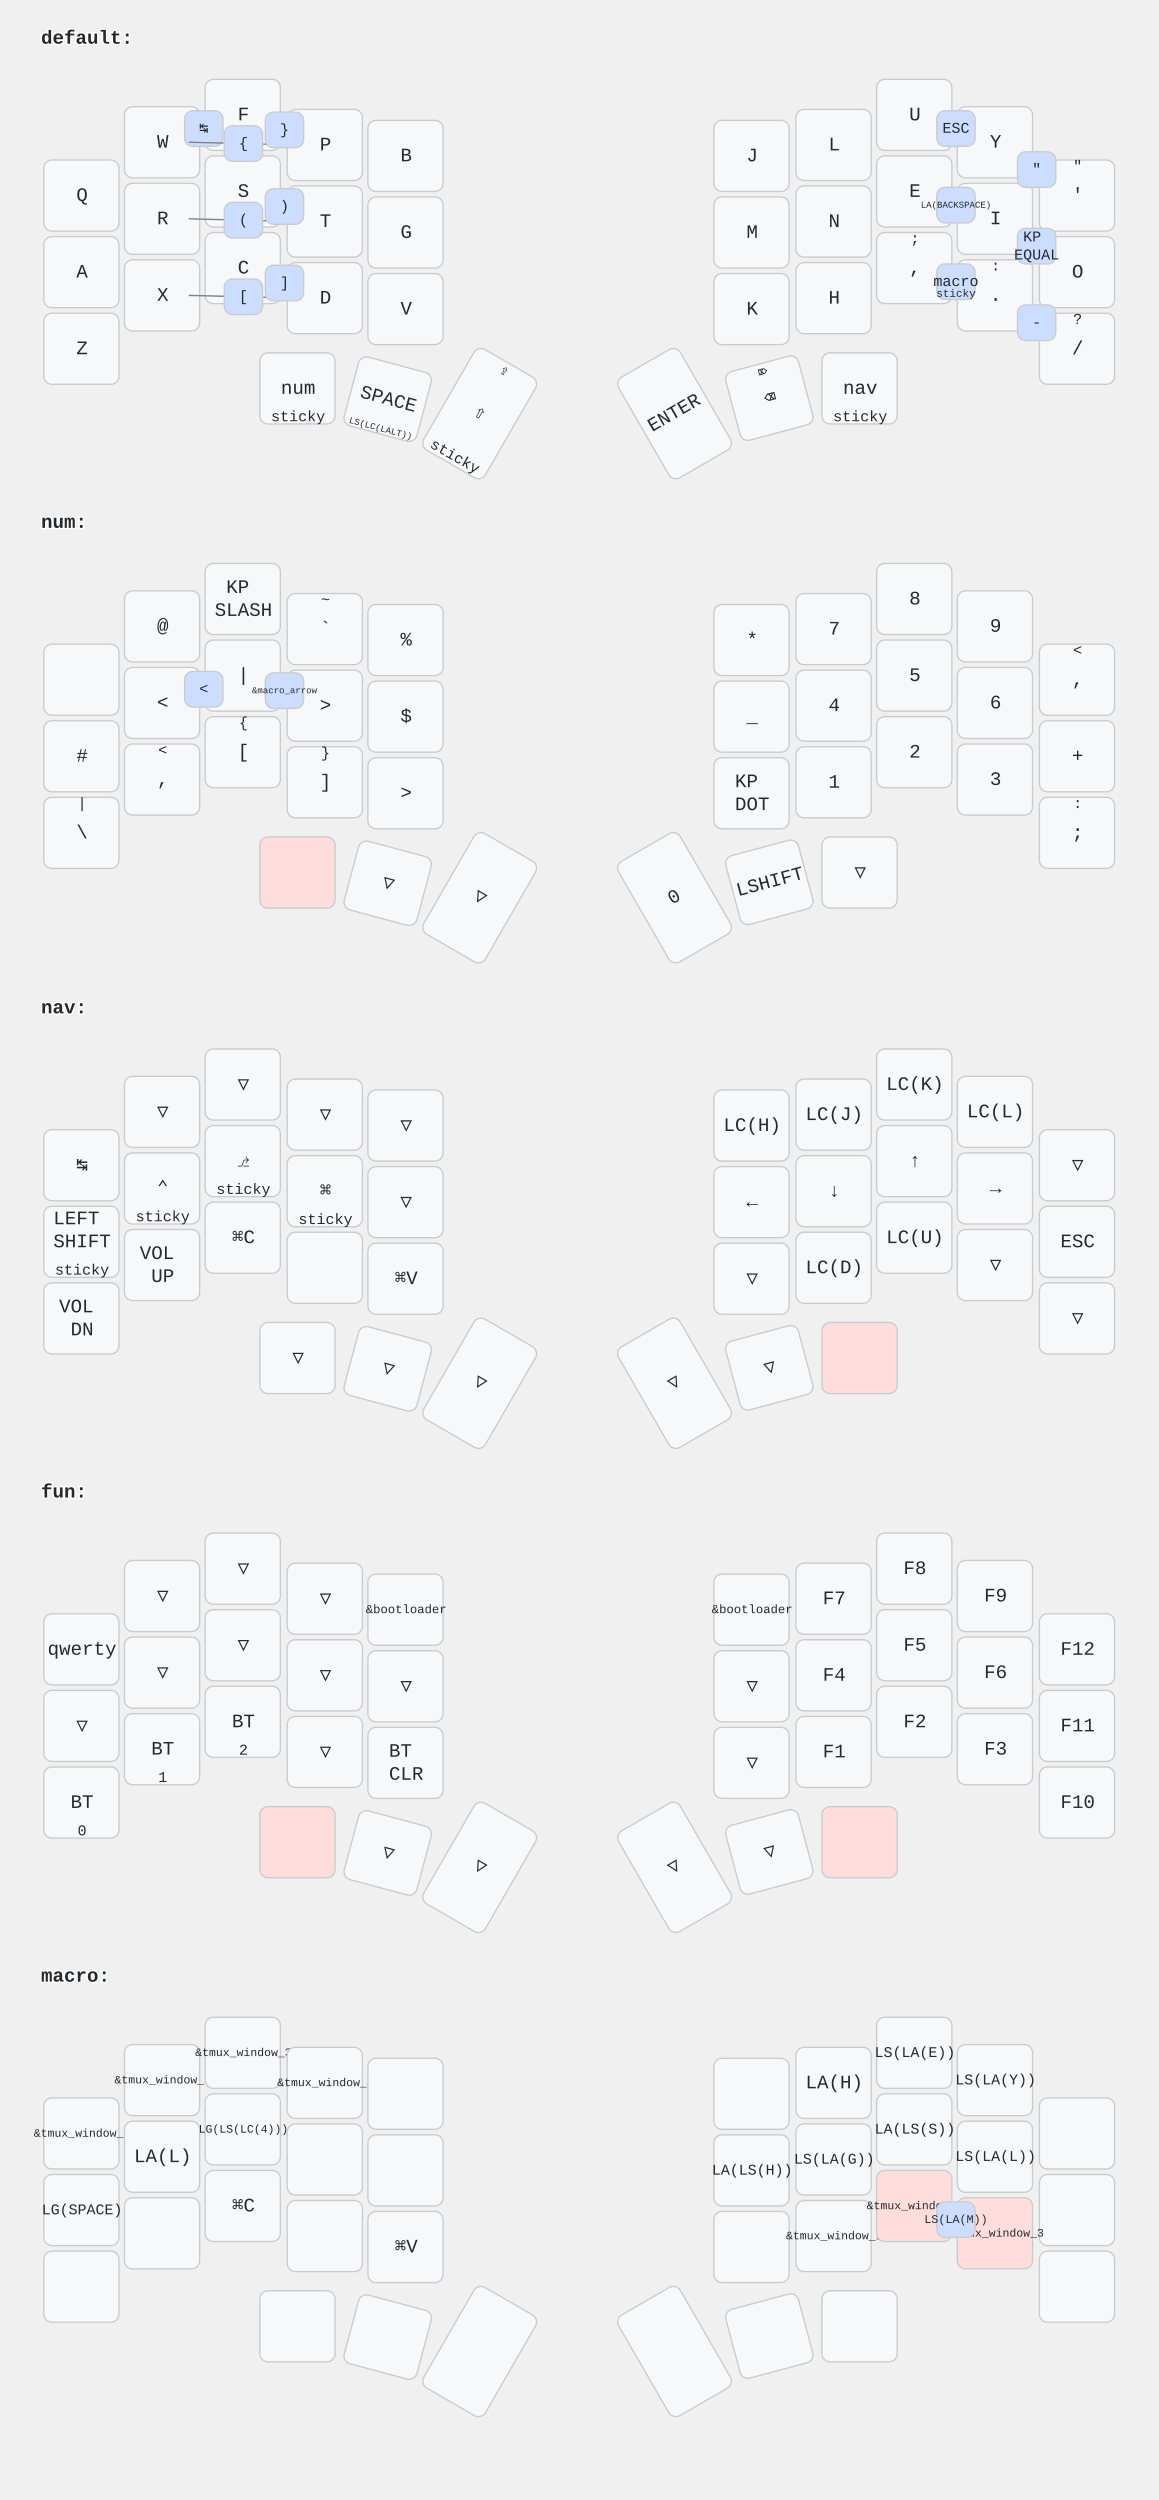
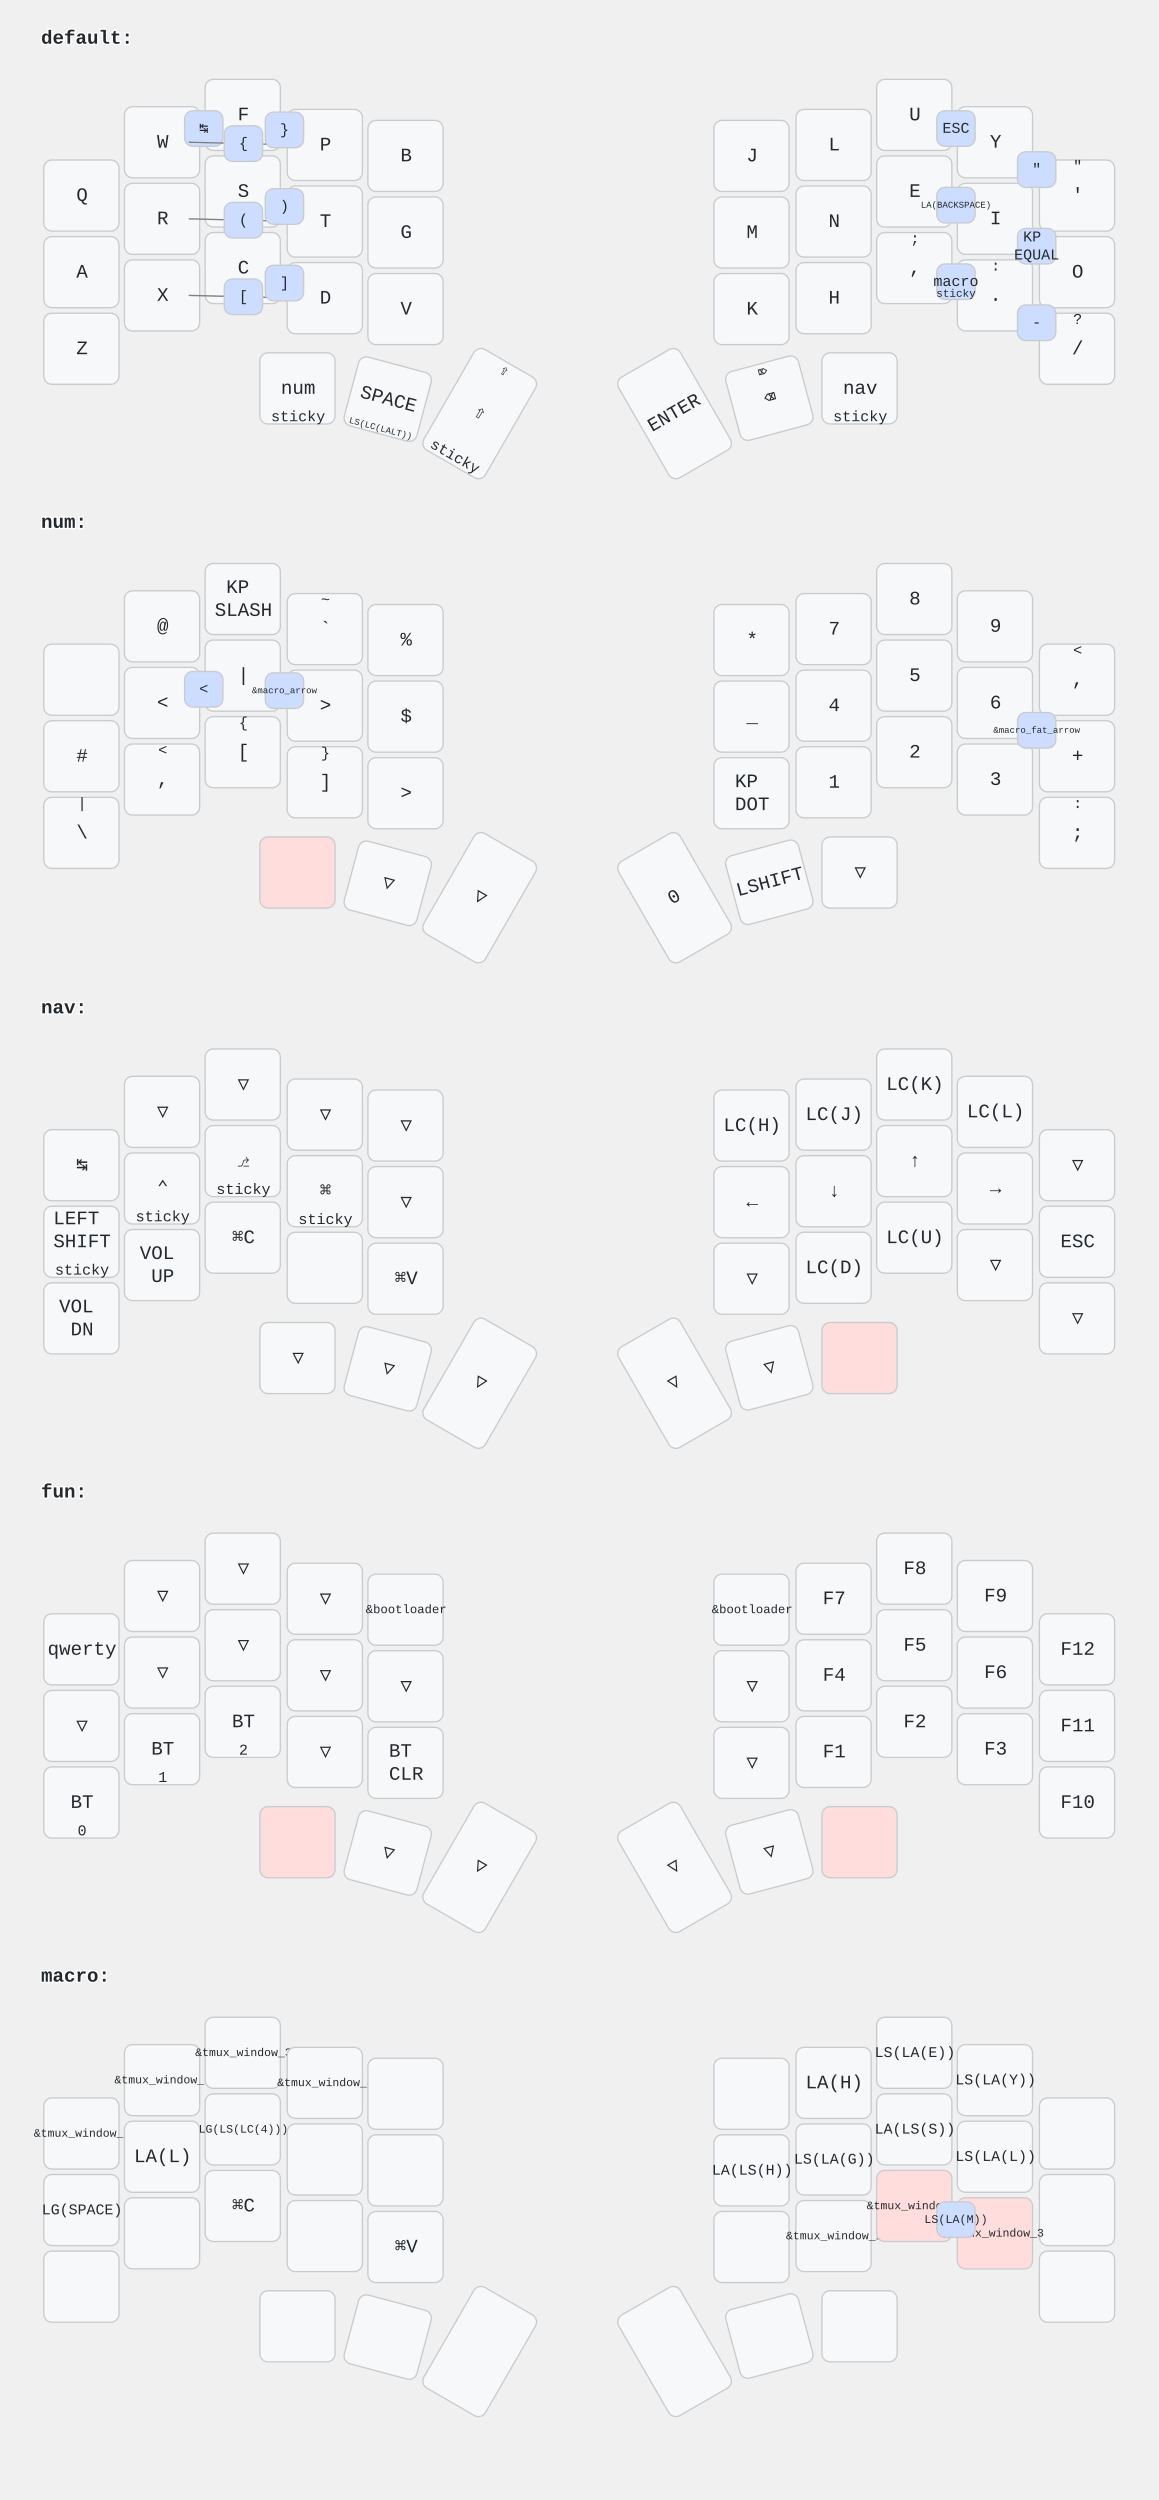
<svg xmlns="http://www.w3.org/2000/svg" width="847" height="1828" viewBox="0 0 847 1828" class="keymap">
  <style>/* font and background color specifications */
svg {
    font-family: SFMono-Regular,Consolas,Liberation Mono,Menlo,monospace;
    font-size: 14px;
    font-kerning: normal;
    text-rendering: optimizeLegibility;
    fill: #24292e;
}

/* default key styling */
rect {
    fill: #f6f8fa;
    stroke: #c9cccf;
    stroke-width: 1;
}

/* color accent for combo boxes */
rect.combo {
    fill: #cdf;
}

/* color accent for held keys */
rect.held, rect.combo.held {
    fill: #fdd;
}

/* color accent for ghost (optional) keys */
rect.ghost, rect.combo.ghost {
    fill: #ddd;
}

text {
    text-anchor: middle;
    dominant-baseline: middle;
}

/* styling for layer labels */
text.label {
    font-weight: bold;
    text-anchor: start;
    stroke: white;
    stroke-width: 2;
    paint-order: stroke;
}

/* styling for combo tap, and key hold/shifted label text */
text.combo, text.hold, text.shifted {
    font-size: 11px;
}

text.hold {
    text-anchor: middle;
    dominant-baseline: auto;
}

text.shifted {
    text-anchor: middle;
    dominant-baseline: hanging;
}

/* styling for hold/shifted label text in combo box */
text.combo.hold, text.combo.shifted {
    font-size: 8px;
}

/* styling for combo dendrons */
path {
    stroke-width: 1;
    stroke: gray;
    fill: none;
}
</style>
  <g transform="translate(30, 0)" class="layer-default">
    <text x="0" y="28" class="label">default:</text>
    <g transform="translate(0, 56)">
      <g transform="translate(30, 87)" class="key keypos-0">
        <rect rx="6" ry="6" x="-28" y="-26" width="55" height="52" class="key" />
        <text x="0" y="0" class="key tap">Q</text>
      </g>
      <g transform="translate(89, 48)" class="key keypos-1">
        <rect rx="6" ry="6" x="-28" y="-26" width="55" height="52" class="key" />
        <text x="0" y="0" class="key tap">W</text>
      </g>
      <g transform="translate(148, 28)" class="key keypos-2">
        <rect rx="6" ry="6" x="-28" y="-26" width="55" height="52" class="key" />
        <text x="0" y="0" class="key tap">F</text>
      </g>
      <g transform="translate(208, 50)" class="key keypos-3">
        <rect rx="6" ry="6" x="-28" y="-26" width="55" height="52" class="key" />
        <text x="0" y="0" class="key tap">P</text>
      </g>
      <g transform="translate(267, 58)" class="key keypos-4">
        <rect rx="6" ry="6" x="-28" y="-26" width="55" height="52" class="key" />
        <text x="0" y="0" class="key tap">B</text>
      </g>
      <g transform="translate(520, 58)" class="key keypos-5">
        <rect rx="6" ry="6" x="-28" y="-26" width="55" height="52" class="key" />
        <text x="0" y="0" class="key tap">J</text>
      </g>
      <g transform="translate(580, 50)" class="key keypos-6">
        <rect rx="6" ry="6" x="-28" y="-26" width="55" height="52" class="key" />
        <text x="0" y="0" class="key tap">L</text>
      </g>
      <g transform="translate(639, 28)" class="key keypos-7">
        <rect rx="6" ry="6" x="-28" y="-26" width="55" height="52" class="key" />
        <text x="0" y="0" class="key tap">U</text>
      </g>
      <g transform="translate(698, 48)" class="key keypos-8">
        <rect rx="6" ry="6" x="-28" y="-26" width="55" height="52" class="key" />
        <text x="0" y="0" class="key tap">Y</text>
      </g>
      <g transform="translate(758, 87)" class="key keypos-9">
        <rect rx="6" ry="6" x="-28" y="-26" width="55" height="52" class="key" />
        <text x="0" y="0" class="key tap">'</text>
        <text x="0" y="-24" class="key shifted">"</text>
      </g>
      <g transform="translate(30, 143)" class="key keypos-10">
        <rect rx="6" ry="6" x="-28" y="-26" width="55" height="52" class="key" />
        <text x="0" y="0" class="key tap">A</text>
      </g>
      <g transform="translate(89, 104)" class="key keypos-11">
        <rect rx="6" ry="6" x="-28" y="-26" width="55" height="52" class="key" />
        <text x="0" y="0" class="key tap">R</text>
      </g>
      <g transform="translate(148, 84)" class="key keypos-12">
        <rect rx="6" ry="6" x="-28" y="-26" width="55" height="52" class="key" />
        <text x="0" y="0" class="key tap">S</text>
      </g>
      <g transform="translate(208, 106)" class="key keypos-13">
        <rect rx="6" ry="6" x="-28" y="-26" width="55" height="52" class="key" />
        <text x="0" y="0" class="key tap">T</text>
      </g>
      <g transform="translate(267, 114)" class="key keypos-14">
        <rect rx="6" ry="6" x="-28" y="-26" width="55" height="52" class="key" />
        <text x="0" y="0" class="key tap">G</text>
      </g>
      <g transform="translate(520, 114)" class="key keypos-15">
        <rect rx="6" ry="6" x="-28" y="-26" width="55" height="52" class="key" />
        <text x="0" y="0" class="key tap">M</text>
      </g>
      <g transform="translate(580, 106)" class="key keypos-16">
        <rect rx="6" ry="6" x="-28" y="-26" width="55" height="52" class="key" />
        <text x="0" y="0" class="key tap">N</text>
      </g>
      <g transform="translate(639, 84)" class="key keypos-17">
        <rect rx="6" ry="6" x="-28" y="-26" width="55" height="52" class="key" />
        <text x="0" y="0" class="key tap">E</text>
      </g>
      <g transform="translate(698, 104)" class="key keypos-18">
        <rect rx="6" ry="6" x="-28" y="-26" width="55" height="52" class="key" />
        <text x="0" y="0" class="key tap">I</text>
      </g>
      <g transform="translate(758, 143)" class="key keypos-19">
        <rect rx="6" ry="6" x="-28" y="-26" width="55" height="52" class="key" />
        <text x="0" y="0" class="key tap">O</text>
      </g>
      <g transform="translate(30, 199)" class="key keypos-20">
        <rect rx="6" ry="6" x="-28" y="-26" width="55" height="52" class="key" />
        <text x="0" y="0" class="key tap">Z</text>
      </g>
      <g transform="translate(89, 160)" class="key keypos-21">
        <rect rx="6" ry="6" x="-28" y="-26" width="55" height="52" class="key" />
        <text x="0" y="0" class="key tap">X</text>
      </g>
      <g transform="translate(148, 140)" class="key keypos-22">
        <rect rx="6" ry="6" x="-28" y="-26" width="55" height="52" class="key" />
        <text x="0" y="0" class="key tap">C</text>
      </g>
      <g transform="translate(208, 162)" class="key keypos-23">
        <rect rx="6" ry="6" x="-28" y="-26" width="55" height="52" class="key" />
        <text x="0" y="0" class="key tap">D</text>
      </g>
      <g transform="translate(267, 170)" class="key keypos-24">
        <rect rx="6" ry="6" x="-28" y="-26" width="55" height="52" class="key" />
        <text x="0" y="0" class="key tap">V</text>
      </g>
      <g transform="translate(520, 170)" class="key keypos-25">
        <rect rx="6" ry="6" x="-28" y="-26" width="55" height="52" class="key" />
        <text x="0" y="0" class="key tap">K</text>
      </g>
      <g transform="translate(580, 162)" class="key keypos-26">
        <rect rx="6" ry="6" x="-28" y="-26" width="55" height="52" class="key" />
        <text x="0" y="0" class="key tap">H</text>
      </g>
      <g transform="translate(639, 140)" class="key keypos-27">
        <rect rx="6" ry="6" x="-28" y="-26" width="55" height="52" class="key" />
        <text x="0" y="0" class="key tap">,</text>
        <text x="0" y="-24" class="key shifted">;</text>
      </g>
      <g transform="translate(698, 160)" class="key keypos-28">
        <rect rx="6" ry="6" x="-28" y="-26" width="55" height="52" class="key" />
        <text x="0" y="0" class="key tap">.</text>
        <text x="0" y="-24" class="key shifted">:</text>
      </g>
      <g transform="translate(758, 199)" class="key keypos-29">
        <rect rx="6" ry="6" x="-28" y="-26" width="55" height="52" class="key" />
        <text x="0" y="0" class="key tap">/</text>
        <text x="0" y="-24" class="key shifted">?</text>
      </g>
      <g transform="translate(188, 228)" class="key keypos-30">
        <rect rx="6" ry="6" x="-28" y="-26" width="55" height="52" class="key" />
        <text x="0" y="0" class="key tap">num</text>
        <text x="0" y="24" class="key hold">sticky</text>
      </g>
      <g transform="translate(254, 236) rotate(15.0)" class="key keypos-31">
        <rect rx="6" ry="6" x="-28" y="-26" width="55" height="52" class="key" />
        <text x="0" y="0" class="key tap">SPACE</text>
        <text x="0" y="24" class="key hold">
          <tspan style="font-size: 60%">LS(LC(LALT))</tspan>
        </text>
      </g>
      <g transform="translate(321, 246) rotate(30.0)" class="key keypos-32">
        <rect rx="6" ry="6" x="-26" y="-42" width="52" height="85" class="key" />
        <text x="0" y="0" class="key tap">⇧</text>
        <text x="0" y="40" class="key hold">sticky</text>
        <text x="0" y="-40" class="key shifted">⇪</text>
      </g>
      <g transform="translate(463, 246) rotate(-30.0)" class="key keypos-33">
        <rect rx="6" ry="6" x="-26" y="-42" width="52" height="85" class="key" />
        <text x="0" y="0" class="key tap">ENTER</text>
      </g>
      <g transform="translate(533, 235) rotate(-15.0)" class="key keypos-34">
        <rect rx="6" ry="6" x="-28" y="-26" width="55" height="52" class="key" />
        <text x="0" y="0" class="key tap">⌫</text>
        <text x="0" y="-24" class="key shifted">⌦</text>
      </g>
      <g transform="translate(599, 228)" class="key keypos-35">
        <rect rx="6" ry="6" x="-28" y="-26" width="55" height="52" class="key" />
        <text x="0" y="0" class="key tap">nav</text>
        <text x="0" y="24" class="key hold">sticky</text>
      </g>
      <g class="combo combopos-0">
        <rect rx="6" ry="6" x="105" y="25" width="28" height="26" class="combo" />
        <text x="119" y="38" class="combo tap">↹</text>
      </g>
      <g class="combo combopos-1">
        <rect rx="6" ry="6" x="655" y="25" width="28" height="26" class="combo" />
        <text x="669" y="38" class="combo tap">ESC</text>
      </g>
      <g class="combo combopos-2">
        <rect rx="6" ry="6" x="655" y="137" width="28" height="26" class="combo" />
        <text x="669" y="150" class="combo tap">macro</text>
        <text x="669" y="161" class="combo hold">sticky</text>
      </g>
      <g class="combo combopos-3">
        <path d="M148,105 l-40,-1" class="combo" />
        <path d="M148,105 l40,1" class="combo" />
        <rect rx="6" ry="6" x="134" y="92" width="28" height="26" class="combo" />
        <text x="148" y="105" class="combo tap">(</text>
      </g>
      <g class="combo combopos-4">
        <path d="M148,49 l-40,-1" class="combo" />
        <path d="M148,49 l40,1" class="combo" />
        <rect rx="6" ry="6" x="134" y="36" width="28" height="26" class="combo" />
        <text x="148" y="49" class="combo tap">{</text>
      </g>
      <g class="combo combopos-5">
        <path d="M148,161 l-40,-1" class="combo" />
        <path d="M148,161 l40,1" class="combo" />
        <rect rx="6" ry="6" x="134" y="148" width="28" height="26" class="combo" />
        <text x="148" y="161" class="combo tap">[</text>
      </g>
      <g class="combo combopos-6">
        <rect rx="6" ry="6" x="714" y="111" width="28" height="26" class="combo" />
        <text x="728" y="124" class="combo tap">
          <tspan x="728" dy="-0.6em">KP</tspan>
          <tspan x="728" dy="1.2em">EQUAL</tspan>
        </text>
      </g>
      <g class="combo combopos-7">
        <rect rx="6" ry="6" x="655" y="81" width="28" height="26" class="combo" />
        <text x="669" y="94" class="combo tap">
          <tspan style="font-size: 60%">LA(BACKSPACE)</tspan>
        </text>
      </g>
      <g class="combo combopos-8">
        <rect rx="6" ry="6" x="714" y="55" width="28" height="26" class="combo" />
        <text x="728" y="68" class="combo tap">"</text>
      </g>
      <g class="combo combopos-9">
        <rect rx="6" ry="6" x="164" y="82" width="28" height="26" class="combo" />
        <text x="178" y="95" class="combo tap">)</text>
      </g>
      <g class="combo combopos-10">
        <rect rx="6" ry="6" x="164" y="26" width="28" height="26" class="combo" />
        <text x="178" y="39" class="combo tap">}</text>
      </g>
      <g class="combo combopos-11">
        <rect rx="6" ry="6" x="164" y="138" width="28" height="26" class="combo" />
        <text x="178" y="151" class="combo tap">]</text>
      </g>
      <g class="combo combopos-12">
        <rect rx="6" ry="6" x="714" y="167" width="28" height="26" class="combo" />
        <text x="728" y="180" class="combo tap">-</text>
      </g>
    </g>
  </g>
  <g transform="translate(30, 354)" class="layer-num">
    <text x="0" y="28" class="label">num:</text>
    <g transform="translate(0, 56)">
      <g transform="translate(30, 87)" class="key keypos-0">
        <rect rx="6" ry="6" x="-28" y="-26" width="55" height="52" class="key" />
      </g>
      <g transform="translate(89, 48)" class="key keypos-1">
        <rect rx="6" ry="6" x="-28" y="-26" width="55" height="52" class="key" />
        <text x="0" y="0" class="key tap">@</text>
      </g>
      <g transform="translate(148, 28)" class="key keypos-2">
        <rect rx="6" ry="6" x="-28" y="-26" width="55" height="52" class="key" />
        <text x="0" y="0" class="key tap">
          <tspan x="0" dy="-0.6em">KP</tspan>
          <tspan x="0" dy="1.2em">SLASH</tspan>
        </text>
      </g>
      <g transform="translate(208, 50)" class="key keypos-3">
        <rect rx="6" ry="6" x="-28" y="-26" width="55" height="52" class="key" />
        <text x="0" y="0" class="key tap">`</text>
        <text x="0" y="-24" class="key shifted">~</text>
      </g>
      <g transform="translate(267, 58)" class="key keypos-4">
        <rect rx="6" ry="6" x="-28" y="-26" width="55" height="52" class="key" />
        <text x="0" y="0" class="key tap">%</text>
      </g>
      <g transform="translate(520, 58)" class="key keypos-5">
        <rect rx="6" ry="6" x="-28" y="-26" width="55" height="52" class="key" />
        <text x="0" y="0" class="key tap">*</text>
      </g>
      <g transform="translate(580, 50)" class="key keypos-6">
        <rect rx="6" ry="6" x="-28" y="-26" width="55" height="52" class="key" />
        <text x="0" y="0" class="key tap">7</text>
      </g>
      <g transform="translate(639, 28)" class="key keypos-7">
        <rect rx="6" ry="6" x="-28" y="-26" width="55" height="52" class="key" />
        <text x="0" y="0" class="key tap">8</text>
      </g>
      <g transform="translate(698, 48)" class="key keypos-8">
        <rect rx="6" ry="6" x="-28" y="-26" width="55" height="52" class="key" />
        <text x="0" y="0" class="key tap">9</text>
      </g>
      <g transform="translate(758, 87)" class="key keypos-9">
        <rect rx="6" ry="6" x="-28" y="-26" width="55" height="52" class="key" />
        <text x="0" y="0" class="key tap">,</text>
        <text x="0" y="-24" class="key shifted">&lt;</text>
      </g>
      <g transform="translate(30, 143)" class="key keypos-10">
        <rect rx="6" ry="6" x="-28" y="-26" width="55" height="52" class="key" />
        <text x="0" y="0" class="key tap">#</text>
      </g>
      <g transform="translate(89, 104)" class="key keypos-11">
        <rect rx="6" ry="6" x="-28" y="-26" width="55" height="52" class="key" />
        <text x="0" y="0" class="key tap">&lt;</text>
      </g>
      <g transform="translate(148, 84)" class="key keypos-12">
        <rect rx="6" ry="6" x="-28" y="-26" width="55" height="52" class="key" />
        <text x="0" y="0" class="key tap">|</text>
      </g>
      <g transform="translate(208, 106)" class="key keypos-13">
        <rect rx="6" ry="6" x="-28" y="-26" width="55" height="52" class="key" />
        <text x="0" y="0" class="key tap">&gt;</text>
      </g>
      <g transform="translate(267, 114)" class="key keypos-14">
        <rect rx="6" ry="6" x="-28" y="-26" width="55" height="52" class="key" />
        <text x="0" y="0" class="key tap">$</text>
      </g>
      <g transform="translate(520, 114)" class="key keypos-15">
        <rect rx="6" ry="6" x="-28" y="-26" width="55" height="52" class="key" />
        <text x="0" y="0" class="key tap">_</text>
      </g>
      <g transform="translate(580, 106)" class="key keypos-16">
        <rect rx="6" ry="6" x="-28" y="-26" width="55" height="52" class="key" />
        <text x="0" y="0" class="key tap">4</text>
      </g>
      <g transform="translate(639, 84)" class="key keypos-17">
        <rect rx="6" ry="6" x="-28" y="-26" width="55" height="52" class="key" />
        <text x="0" y="0" class="key tap">5</text>
      </g>
      <g transform="translate(698, 104)" class="key keypos-18">
        <rect rx="6" ry="6" x="-28" y="-26" width="55" height="52" class="key" />
        <text x="0" y="0" class="key tap">6</text>
      </g>
      <g transform="translate(758, 143)" class="key keypos-19">
        <rect rx="6" ry="6" x="-28" y="-26" width="55" height="52" class="key" />
        <text x="0" y="0" class="key tap">+</text>
      </g>
      <g transform="translate(30, 199)" class="key keypos-20">
        <rect rx="6" ry="6" x="-28" y="-26" width="55" height="52" class="key" />
        <text x="0" y="0" class="key tap">\</text>
        <text x="0" y="-24" class="key shifted">|</text>
      </g>
      <g transform="translate(89, 160)" class="key keypos-21">
        <rect rx="6" ry="6" x="-28" y="-26" width="55" height="52" class="key" />
        <text x="0" y="0" class="key tap">,</text>
        <text x="0" y="-24" class="key shifted">&lt;</text>
      </g>
      <g transform="translate(148, 140)" class="key keypos-22">
        <rect rx="6" ry="6" x="-28" y="-26" width="55" height="52" class="key" />
        <text x="0" y="0" class="key tap">[</text>
        <text x="0" y="-24" class="key shifted">{</text>
      </g>
      <g transform="translate(208, 162)" class="key keypos-23">
        <rect rx="6" ry="6" x="-28" y="-26" width="55" height="52" class="key" />
        <text x="0" y="0" class="key tap">]</text>
        <text x="0" y="-24" class="key shifted">}</text>
      </g>
      <g transform="translate(267, 170)" class="key keypos-24">
        <rect rx="6" ry="6" x="-28" y="-26" width="55" height="52" class="key" />
        <text x="0" y="0" class="key tap">&gt;</text>
      </g>
      <g transform="translate(520, 170)" class="key keypos-25">
        <rect rx="6" ry="6" x="-28" y="-26" width="55" height="52" class="key" />
        <text x="0" y="0" class="key tap">
          <tspan x="0" dy="-0.6em">KP</tspan>
          <tspan x="0" dy="1.2em">DOT</tspan>
        </text>
      </g>
      <g transform="translate(580, 162)" class="key keypos-26">
        <rect rx="6" ry="6" x="-28" y="-26" width="55" height="52" class="key" />
        <text x="0" y="0" class="key tap">1</text>
      </g>
      <g transform="translate(639, 140)" class="key keypos-27">
        <rect rx="6" ry="6" x="-28" y="-26" width="55" height="52" class="key" />
        <text x="0" y="0" class="key tap">2</text>
      </g>
      <g transform="translate(698, 160)" class="key keypos-28">
        <rect rx="6" ry="6" x="-28" y="-26" width="55" height="52" class="key" />
        <text x="0" y="0" class="key tap">3</text>
      </g>
      <g transform="translate(758, 199)" class="key keypos-29">
        <rect rx="6" ry="6" x="-28" y="-26" width="55" height="52" class="key" />
        <text x="0" y="0" class="key tap">;</text>
        <text x="0" y="-24" class="key shifted">:</text>
      </g>
      <g transform="translate(188, 228)" class="key held keypos-30">
        <rect rx="6" ry="6" x="-28" y="-26" width="55" height="52" class="key held" />
      </g>
      <g transform="translate(254, 236) rotate(15.0)" class="key trans keypos-31">
        <rect rx="6" ry="6" x="-28" y="-26" width="55" height="52" class="key trans" />
        <text x="0" y="0" class="key trans tap">▽</text>
      </g>
      <g transform="translate(321, 246) rotate(30.0)" class="key trans keypos-32">
        <rect rx="6" ry="6" x="-26" y="-42" width="52" height="85" class="key trans" />
        <text x="0" y="0" class="key trans tap">▽</text>
      </g>
      <g transform="translate(463, 246) rotate(-30.0)" class="key keypos-33">
        <rect rx="6" ry="6" x="-26" y="-42" width="52" height="85" class="key" />
        <text x="0" y="0" class="key tap">0</text>
      </g>
      <g transform="translate(533, 235) rotate(-15.0)" class="key keypos-34">
        <rect rx="6" ry="6" x="-28" y="-26" width="55" height="52" class="key" />
        <text x="0" y="0" class="key tap">LSHIFT</text>
      </g>
      <g transform="translate(599, 228)" class="key trans keypos-35">
        <rect rx="6" ry="6" x="-28" y="-26" width="55" height="52" class="key trans" />
        <text x="0" y="0" class="key trans tap">▽</text>
      </g>
      <g class="combo combopos-0">
        <rect rx="6" ry="6" x="105" y="81" width="28" height="26" class="combo" />
        <text x="119" y="94" class="combo tap">&lt;</text>
      </g>
      <g class="combo combopos-1">
        <rect rx="6" ry="6" x="164" y="82" width="28" height="26" class="combo" />
        <text x="178" y="95" class="combo tap">
          <tspan style="font-size: 60%">&amp;macro_arrow</tspan>
        </text>
      </g>
+       <g class="combo combopos-2">
+         <rect rx="6" ry="6" x="714" y="111" width="28" height="26" class="combo" />
+         <text x="728" y="124" class="combo tap">
+           <tspan style="font-size: 60%">&amp;macro_fat_arrow</tspan>
+         </text>
+       </g>
    </g>
  </g>
  <g transform="translate(30, 709)" class="layer-nav">
    <text x="0" y="28" class="label">nav:</text>
    <g transform="translate(0, 56)">
      <g transform="translate(30, 87)" class="key keypos-0">
        <rect rx="6" ry="6" x="-28" y="-26" width="55" height="52" class="key" />
        <text x="0" y="0" class="key tap">↹</text>
      </g>
      <g transform="translate(89, 48)" class="key trans keypos-1">
        <rect rx="6" ry="6" x="-28" y="-26" width="55" height="52" class="key trans" />
        <text x="0" y="0" class="key trans tap">▽</text>
      </g>
      <g transform="translate(148, 28)" class="key trans keypos-2">
        <rect rx="6" ry="6" x="-28" y="-26" width="55" height="52" class="key trans" />
        <text x="0" y="0" class="key trans tap">▽</text>
      </g>
      <g transform="translate(208, 50)" class="key trans keypos-3">
        <rect rx="6" ry="6" x="-28" y="-26" width="55" height="52" class="key trans" />
        <text x="0" y="0" class="key trans tap">▽</text>
      </g>
      <g transform="translate(267, 58)" class="key trans keypos-4">
        <rect rx="6" ry="6" x="-28" y="-26" width="55" height="52" class="key trans" />
        <text x="0" y="0" class="key trans tap">▽</text>
      </g>
      <g transform="translate(520, 58)" class="key keypos-5">
        <rect rx="6" ry="6" x="-28" y="-26" width="55" height="52" class="key" />
        <text x="0" y="0" class="key tap">LC(H)</text>
      </g>
      <g transform="translate(580, 50)" class="key keypos-6">
        <rect rx="6" ry="6" x="-28" y="-26" width="55" height="52" class="key" />
        <text x="0" y="0" class="key tap">LC(J)</text>
      </g>
      <g transform="translate(639, 28)" class="key keypos-7">
        <rect rx="6" ry="6" x="-28" y="-26" width="55" height="52" class="key" />
        <text x="0" y="0" class="key tap">LC(K)</text>
      </g>
      <g transform="translate(698, 48)" class="key keypos-8">
        <rect rx="6" ry="6" x="-28" y="-26" width="55" height="52" class="key" />
        <text x="0" y="0" class="key tap">LC(L)</text>
      </g>
      <g transform="translate(758, 87)" class="key trans keypos-9">
        <rect rx="6" ry="6" x="-28" y="-26" width="55" height="52" class="key trans" />
        <text x="0" y="0" class="key trans tap">▽</text>
      </g>
      <g transform="translate(30, 143)" class="key keypos-10">
        <rect rx="6" ry="6" x="-28" y="-26" width="55" height="52" class="key" />
        <text x="0" y="0" class="key tap">
          <tspan x="0" dy="-1.2em">LEFT</tspan>
          <tspan x="0" dy="1.2em">SHIFT</tspan>
        </text>
        <text x="0" y="24" class="key hold">sticky</text>
      </g>
      <g transform="translate(89, 104)" class="key keypos-11">
        <rect rx="6" ry="6" x="-28" y="-26" width="55" height="52" class="key" />
        <text x="0" y="0" class="key tap">⌃</text>
        <text x="0" y="24" class="key hold">sticky</text>
      </g>
      <g transform="translate(148, 84)" class="key keypos-12">
        <rect rx="6" ry="6" x="-28" y="-26" width="55" height="52" class="key" />
        <text x="0" y="0" class="key tap">⎇</text>
        <text x="0" y="24" class="key hold">sticky</text>
      </g>
      <g transform="translate(208, 106)" class="key keypos-13">
        <rect rx="6" ry="6" x="-28" y="-26" width="55" height="52" class="key" />
        <text x="0" y="0" class="key tap">⌘</text>
        <text x="0" y="24" class="key hold">sticky</text>
      </g>
      <g transform="translate(267, 114)" class="key trans keypos-14">
        <rect rx="6" ry="6" x="-28" y="-26" width="55" height="52" class="key trans" />
        <text x="0" y="0" class="key trans tap">▽</text>
      </g>
      <g transform="translate(520, 114)" class="key keypos-15">
        <rect rx="6" ry="6" x="-28" y="-26" width="55" height="52" class="key" />
        <text x="0" y="0" class="key tap">←</text>
      </g>
      <g transform="translate(580, 106)" class="key keypos-16">
        <rect rx="6" ry="6" x="-28" y="-26" width="55" height="52" class="key" />
        <text x="0" y="0" class="key tap">↓</text>
      </g>
      <g transform="translate(639, 84)" class="key keypos-17">
        <rect rx="6" ry="6" x="-28" y="-26" width="55" height="52" class="key" />
        <text x="0" y="0" class="key tap">↑</text>
      </g>
      <g transform="translate(698, 104)" class="key keypos-18">
        <rect rx="6" ry="6" x="-28" y="-26" width="55" height="52" class="key" />
        <text x="0" y="0" class="key tap">→</text>
      </g>
      <g transform="translate(758, 143)" class="key keypos-19">
        <rect rx="6" ry="6" x="-28" y="-26" width="55" height="52" class="key" />
        <text x="0" y="0" class="key tap">ESC</text>
      </g>
      <g transform="translate(30, 199)" class="key keypos-20">
        <rect rx="6" ry="6" x="-28" y="-26" width="55" height="52" class="key" />
        <text x="0" y="0" class="key tap">
          <tspan x="0" dy="-0.6em">VOL</tspan>
          <tspan x="0" dy="1.2em">DN</tspan>
        </text>
      </g>
      <g transform="translate(89, 160)" class="key keypos-21">
        <rect rx="6" ry="6" x="-28" y="-26" width="55" height="52" class="key" />
        <text x="0" y="0" class="key tap">
          <tspan x="0" dy="-0.6em">VOL</tspan>
          <tspan x="0" dy="1.2em">UP</tspan>
        </text>
      </g>
      <g transform="translate(148, 140)" class="key keypos-22">
        <rect rx="6" ry="6" x="-28" y="-26" width="55" height="52" class="key" />
        <text x="0" y="0" class="key tap">⌘C</text>
      </g>
      <g transform="translate(208, 162)" class="key keypos-23">
        <rect rx="6" ry="6" x="-28" y="-26" width="55" height="52" class="key" />
      </g>
      <g transform="translate(267, 170)" class="key keypos-24">
        <rect rx="6" ry="6" x="-28" y="-26" width="55" height="52" class="key" />
        <text x="0" y="0" class="key tap">⌘V</text>
      </g>
      <g transform="translate(520, 170)" class="key trans keypos-25">
        <rect rx="6" ry="6" x="-28" y="-26" width="55" height="52" class="key trans" />
        <text x="0" y="0" class="key trans tap">▽</text>
      </g>
      <g transform="translate(580, 162)" class="key keypos-26">
        <rect rx="6" ry="6" x="-28" y="-26" width="55" height="52" class="key" />
        <text x="0" y="0" class="key tap">LC(D)</text>
      </g>
      <g transform="translate(639, 140)" class="key keypos-27">
        <rect rx="6" ry="6" x="-28" y="-26" width="55" height="52" class="key" />
        <text x="0" y="0" class="key tap">LC(U)</text>
      </g>
      <g transform="translate(698, 160)" class="key trans keypos-28">
        <rect rx="6" ry="6" x="-28" y="-26" width="55" height="52" class="key trans" />
        <text x="0" y="0" class="key trans tap">▽</text>
      </g>
      <g transform="translate(758, 199)" class="key trans keypos-29">
        <rect rx="6" ry="6" x="-28" y="-26" width="55" height="52" class="key trans" />
        <text x="0" y="0" class="key trans tap">▽</text>
      </g>
      <g transform="translate(188, 228)" class="key trans keypos-30">
        <rect rx="6" ry="6" x="-28" y="-26" width="55" height="52" class="key trans" />
        <text x="0" y="0" class="key trans tap">▽</text>
      </g>
      <g transform="translate(254, 236) rotate(15.0)" class="key trans keypos-31">
        <rect rx="6" ry="6" x="-28" y="-26" width="55" height="52" class="key trans" />
        <text x="0" y="0" class="key trans tap">▽</text>
      </g>
      <g transform="translate(321, 246) rotate(30.0)" class="key trans keypos-32">
        <rect rx="6" ry="6" x="-26" y="-42" width="52" height="85" class="key trans" />
        <text x="0" y="0" class="key trans tap">▽</text>
      </g>
      <g transform="translate(463, 246) rotate(-30.0)" class="key trans keypos-33">
        <rect rx="6" ry="6" x="-26" y="-42" width="52" height="85" class="key trans" />
        <text x="0" y="0" class="key trans tap">▽</text>
      </g>
      <g transform="translate(533, 235) rotate(-15.0)" class="key trans keypos-34">
        <rect rx="6" ry="6" x="-28" y="-26" width="55" height="52" class="key trans" />
        <text x="0" y="0" class="key trans tap">▽</text>
      </g>
      <g transform="translate(599, 228)" class="key held keypos-35">
        <rect rx="6" ry="6" x="-28" y="-26" width="55" height="52" class="key held" />
      </g>
    </g>
  </g>
  <g transform="translate(30, 1063)" class="layer-fun">
    <text x="0" y="28" class="label">fun:</text>
    <g transform="translate(0, 56)">
      <g transform="translate(30, 87)" class="key keypos-0">
        <rect rx="6" ry="6" x="-28" y="-26" width="55" height="52" class="key" />
        <text x="0" y="0" class="key tap">qwerty</text>
      </g>
      <g transform="translate(89, 48)" class="key trans keypos-1">
        <rect rx="6" ry="6" x="-28" y="-26" width="55" height="52" class="key trans" />
        <text x="0" y="0" class="key trans tap">▽</text>
      </g>
      <g transform="translate(148, 28)" class="key trans keypos-2">
        <rect rx="6" ry="6" x="-28" y="-26" width="55" height="52" class="key trans" />
        <text x="0" y="0" class="key trans tap">▽</text>
      </g>
      <g transform="translate(208, 50)" class="key trans keypos-3">
        <rect rx="6" ry="6" x="-28" y="-26" width="55" height="52" class="key trans" />
        <text x="0" y="0" class="key trans tap">▽</text>
      </g>
      <g transform="translate(267, 58)" class="key keypos-4">
        <rect rx="6" ry="6" x="-28" y="-26" width="55" height="52" class="key" />
        <text x="0" y="0" class="key tap">
          <tspan style="font-size: 64%">&amp;bootloader</tspan>
        </text>
      </g>
      <g transform="translate(520, 58)" class="key keypos-5">
        <rect rx="6" ry="6" x="-28" y="-26" width="55" height="52" class="key" />
        <text x="0" y="0" class="key tap">
          <tspan style="font-size: 64%">&amp;bootloader</tspan>
        </text>
      </g>
      <g transform="translate(580, 50)" class="key keypos-6">
        <rect rx="6" ry="6" x="-28" y="-26" width="55" height="52" class="key" />
        <text x="0" y="0" class="key tap">F7</text>
      </g>
      <g transform="translate(639, 28)" class="key keypos-7">
        <rect rx="6" ry="6" x="-28" y="-26" width="55" height="52" class="key" />
        <text x="0" y="0" class="key tap">F8</text>
      </g>
      <g transform="translate(698, 48)" class="key keypos-8">
        <rect rx="6" ry="6" x="-28" y="-26" width="55" height="52" class="key" />
        <text x="0" y="0" class="key tap">F9</text>
      </g>
      <g transform="translate(758, 87)" class="key keypos-9">
        <rect rx="6" ry="6" x="-28" y="-26" width="55" height="52" class="key" />
        <text x="0" y="0" class="key tap">F12</text>
      </g>
      <g transform="translate(30, 143)" class="key trans keypos-10">
        <rect rx="6" ry="6" x="-28" y="-26" width="55" height="52" class="key trans" />
        <text x="0" y="0" class="key trans tap">▽</text>
      </g>
      <g transform="translate(89, 104)" class="key trans keypos-11">
        <rect rx="6" ry="6" x="-28" y="-26" width="55" height="52" class="key trans" />
        <text x="0" y="0" class="key trans tap">▽</text>
      </g>
      <g transform="translate(148, 84)" class="key trans keypos-12">
        <rect rx="6" ry="6" x="-28" y="-26" width="55" height="52" class="key trans" />
        <text x="0" y="0" class="key trans tap">▽</text>
      </g>
      <g transform="translate(208, 106)" class="key trans keypos-13">
        <rect rx="6" ry="6" x="-28" y="-26" width="55" height="52" class="key trans" />
        <text x="0" y="0" class="key trans tap">▽</text>
      </g>
      <g transform="translate(267, 114)" class="key trans keypos-14">
        <rect rx="6" ry="6" x="-28" y="-26" width="55" height="52" class="key trans" />
        <text x="0" y="0" class="key trans tap">▽</text>
      </g>
      <g transform="translate(520, 114)" class="key trans keypos-15">
        <rect rx="6" ry="6" x="-28" y="-26" width="55" height="52" class="key trans" />
        <text x="0" y="0" class="key trans tap">▽</text>
      </g>
      <g transform="translate(580, 106)" class="key keypos-16">
        <rect rx="6" ry="6" x="-28" y="-26" width="55" height="52" class="key" />
        <text x="0" y="0" class="key tap">F4</text>
      </g>
      <g transform="translate(639, 84)" class="key keypos-17">
        <rect rx="6" ry="6" x="-28" y="-26" width="55" height="52" class="key" />
        <text x="0" y="0" class="key tap">F5</text>
      </g>
      <g transform="translate(698, 104)" class="key keypos-18">
        <rect rx="6" ry="6" x="-28" y="-26" width="55" height="52" class="key" />
        <text x="0" y="0" class="key tap">F6</text>
      </g>
      <g transform="translate(758, 143)" class="key keypos-19">
        <rect rx="6" ry="6" x="-28" y="-26" width="55" height="52" class="key" />
        <text x="0" y="0" class="key tap">F11</text>
      </g>
      <g transform="translate(30, 199)" class="key keypos-20">
        <rect rx="6" ry="6" x="-28" y="-26" width="55" height="52" class="key" />
        <text x="0" y="0" class="key tap">BT</text>
        <text x="0" y="24" class="key hold">0</text>
      </g>
      <g transform="translate(89, 160)" class="key keypos-21">
        <rect rx="6" ry="6" x="-28" y="-26" width="55" height="52" class="key" />
        <text x="0" y="0" class="key tap">BT</text>
        <text x="0" y="24" class="key hold">1</text>
      </g>
      <g transform="translate(148, 140)" class="key keypos-22">
        <rect rx="6" ry="6" x="-28" y="-26" width="55" height="52" class="key" />
        <text x="0" y="0" class="key tap">BT</text>
        <text x="0" y="24" class="key hold">2</text>
      </g>
      <g transform="translate(208, 162)" class="key trans keypos-23">
        <rect rx="6" ry="6" x="-28" y="-26" width="55" height="52" class="key trans" />
        <text x="0" y="0" class="key trans tap">▽</text>
      </g>
      <g transform="translate(267, 170)" class="key keypos-24">
        <rect rx="6" ry="6" x="-28" y="-26" width="55" height="52" class="key" />
        <text x="0" y="0" class="key tap">
          <tspan x="0" dy="-0.6em">BT</tspan>
          <tspan x="0" dy="1.2em">CLR</tspan>
        </text>
      </g>
      <g transform="translate(520, 170)" class="key trans keypos-25">
        <rect rx="6" ry="6" x="-28" y="-26" width="55" height="52" class="key trans" />
        <text x="0" y="0" class="key trans tap">▽</text>
      </g>
      <g transform="translate(580, 162)" class="key keypos-26">
        <rect rx="6" ry="6" x="-28" y="-26" width="55" height="52" class="key" />
        <text x="0" y="0" class="key tap">F1</text>
      </g>
      <g transform="translate(639, 140)" class="key keypos-27">
        <rect rx="6" ry="6" x="-28" y="-26" width="55" height="52" class="key" />
        <text x="0" y="0" class="key tap">F2</text>
      </g>
      <g transform="translate(698, 160)" class="key keypos-28">
        <rect rx="6" ry="6" x="-28" y="-26" width="55" height="52" class="key" />
        <text x="0" y="0" class="key tap">F3</text>
      </g>
      <g transform="translate(758, 199)" class="key keypos-29">
        <rect rx="6" ry="6" x="-28" y="-26" width="55" height="52" class="key" />
        <text x="0" y="0" class="key tap">F10</text>
      </g>
      <g transform="translate(188, 228)" class="key held keypos-30">
        <rect rx="6" ry="6" x="-28" y="-26" width="55" height="52" class="key held" />
      </g>
      <g transform="translate(254, 236) rotate(15.0)" class="key trans keypos-31">
        <rect rx="6" ry="6" x="-28" y="-26" width="55" height="52" class="key trans" />
        <text x="0" y="0" class="key trans tap">▽</text>
      </g>
      <g transform="translate(321, 246) rotate(30.0)" class="key trans keypos-32">
        <rect rx="6" ry="6" x="-26" y="-42" width="52" height="85" class="key trans" />
        <text x="0" y="0" class="key trans tap">▽</text>
      </g>
      <g transform="translate(463, 246) rotate(-30.0)" class="key trans keypos-33">
        <rect rx="6" ry="6" x="-26" y="-42" width="52" height="85" class="key trans" />
        <text x="0" y="0" class="key trans tap">▽</text>
      </g>
      <g transform="translate(533, 235) rotate(-15.0)" class="key trans keypos-34">
        <rect rx="6" ry="6" x="-28" y="-26" width="55" height="52" class="key trans" />
        <text x="0" y="0" class="key trans tap">▽</text>
      </g>
      <g transform="translate(599, 228)" class="key held keypos-35">
        <rect rx="6" ry="6" x="-28" y="-26" width="55" height="52" class="key held" />
      </g>
    </g>
  </g>
  <g transform="translate(30, 1417)" class="layer-macro">
    <text x="0" y="28" class="label">macro:</text>
    <g transform="translate(0, 56)">
      <g transform="translate(30, 87)" class="key keypos-0">
        <rect rx="6" ry="6" x="-28" y="-26" width="55" height="52" class="key" />
        <text x="0" y="0" class="key tap">
          <tspan style="font-size: 60%">&amp;tmux_window_1</tspan>
        </text>
      </g>
      <g transform="translate(89, 48)" class="key keypos-1">
        <rect rx="6" ry="6" x="-28" y="-26" width="55" height="52" class="key" />
        <text x="0" y="0" class="key tap">
          <tspan style="font-size: 60%">&amp;tmux_window_2</tspan>
        </text>
      </g>
      <g transform="translate(148, 28)" class="key keypos-2">
        <rect rx="6" ry="6" x="-28" y="-26" width="55" height="52" class="key" />
        <text x="0" y="0" class="key tap">
          <tspan style="font-size: 60%">&amp;tmux_window_3</tspan>
        </text>
      </g>
      <g transform="translate(208, 50)" class="key keypos-3">
        <rect rx="6" ry="6" x="-28" y="-26" width="55" height="52" class="key" />
        <text x="0" y="0" class="key tap">
          <tspan style="font-size: 60%">&amp;tmux_window_4</tspan>
        </text>
      </g>
      <g transform="translate(267, 58)" class="key keypos-4">
        <rect rx="6" ry="6" x="-28" y="-26" width="55" height="52" class="key" />
      </g>
      <g transform="translate(520, 58)" class="key keypos-5">
        <rect rx="6" ry="6" x="-28" y="-26" width="55" height="52" class="key" />
      </g>
      <g transform="translate(580, 50)" class="key keypos-6">
        <rect rx="6" ry="6" x="-28" y="-26" width="55" height="52" class="key" />
        <text x="0" y="0" class="key tap">LA(H)</text>
      </g>
      <g transform="translate(639, 28)" class="key keypos-7">
        <rect rx="6" ry="6" x="-28" y="-26" width="55" height="52" class="key" />
        <text x="0" y="0" class="key tap">
          <tspan style="font-size: 78%">LS(LA(E))</tspan>
        </text>
      </g>
      <g transform="translate(698, 48)" class="key keypos-8">
        <rect rx="6" ry="6" x="-28" y="-26" width="55" height="52" class="key" />
        <text x="0" y="0" class="key tap">
          <tspan style="font-size: 78%">LS(LA(Y))</tspan>
        </text>
      </g>
      <g transform="translate(758, 87)" class="key keypos-9">
        <rect rx="6" ry="6" x="-28" y="-26" width="55" height="52" class="key" />
      </g>
      <g transform="translate(30, 143)" class="key keypos-10">
        <rect rx="6" ry="6" x="-28" y="-26" width="55" height="52" class="key" />
        <text x="0" y="0" class="key tap">
          <tspan style="font-size: 78%">LG(SPACE)</tspan>
        </text>
      </g>
      <g transform="translate(89, 104)" class="key keypos-11">
        <rect rx="6" ry="6" x="-28" y="-26" width="55" height="52" class="key" />
        <text x="0" y="0" class="key tap">LA(L)</text>
      </g>
      <g transform="translate(148, 84)" class="key keypos-12">
        <rect rx="6" ry="6" x="-28" y="-26" width="55" height="52" class="key" />
        <text x="0" y="0" class="key tap">
          <tspan style="font-size: 60%">LG(LS(LC(4)))</tspan>
        </text>
      </g>
      <g transform="translate(208, 106)" class="key keypos-13">
        <rect rx="6" ry="6" x="-28" y="-26" width="55" height="52" class="key" />
      </g>
      <g transform="translate(267, 114)" class="key keypos-14">
        <rect rx="6" ry="6" x="-28" y="-26" width="55" height="52" class="key" />
      </g>
      <g transform="translate(520, 114)" class="key keypos-15">
        <rect rx="6" ry="6" x="-28" y="-26" width="55" height="52" class="key" />
        <text x="0" y="0" class="key tap">
          <tspan style="font-size: 78%">LA(LS(H))</tspan>
        </text>
      </g>
      <g transform="translate(580, 106)" class="key keypos-16">
        <rect rx="6" ry="6" x="-28" y="-26" width="55" height="52" class="key" />
        <text x="0" y="0" class="key tap">
          <tspan style="font-size: 78%">LS(LA(G))</tspan>
        </text>
      </g>
      <g transform="translate(639, 84)" class="key keypos-17">
        <rect rx="6" ry="6" x="-28" y="-26" width="55" height="52" class="key" />
        <text x="0" y="0" class="key tap">
          <tspan style="font-size: 78%">LA(LS(S))</tspan>
        </text>
      </g>
      <g transform="translate(698, 104)" class="key keypos-18">
        <rect rx="6" ry="6" x="-28" y="-26" width="55" height="52" class="key" />
        <text x="0" y="0" class="key tap">
          <tspan style="font-size: 78%">LS(LA(L))</tspan>
        </text>
      </g>
      <g transform="translate(758, 143)" class="key keypos-19">
        <rect rx="6" ry="6" x="-28" y="-26" width="55" height="52" class="key" />
      </g>
      <g transform="translate(30, 199)" class="key keypos-20">
        <rect rx="6" ry="6" x="-28" y="-26" width="55" height="52" class="key" />
      </g>
      <g transform="translate(89, 160)" class="key keypos-21">
        <rect rx="6" ry="6" x="-28" y="-26" width="55" height="52" class="key" />
      </g>
      <g transform="translate(148, 140)" class="key keypos-22">
        <rect rx="6" ry="6" x="-28" y="-26" width="55" height="52" class="key" />
        <text x="0" y="0" class="key tap">⌘C</text>
      </g>
      <g transform="translate(208, 162)" class="key keypos-23">
        <rect rx="6" ry="6" x="-28" y="-26" width="55" height="52" class="key" />
      </g>
      <g transform="translate(267, 170)" class="key keypos-24">
        <rect rx="6" ry="6" x="-28" y="-26" width="55" height="52" class="key" />
        <text x="0" y="0" class="key tap">⌘V</text>
      </g>
      <g transform="translate(520, 170)" class="key keypos-25">
        <rect rx="6" ry="6" x="-28" y="-26" width="55" height="52" class="key" />
      </g>
      <g transform="translate(580, 162)" class="key keypos-26">
        <rect rx="6" ry="6" x="-28" y="-26" width="55" height="52" class="key" />
        <text x="0" y="0" class="key tap">
          <tspan style="font-size: 60%">&amp;tmux_window_1</tspan>
        </text>
      </g>
      <g transform="translate(639, 140)" class="key held keypos-27">
        <rect rx="6" ry="6" x="-28" y="-26" width="55" height="52" class="key held" />
        <text x="0" y="0" class="key held tap">
          <tspan style="font-size: 60%">&amp;tmux_window_2</tspan>
        </text>
      </g>
      <g transform="translate(698, 160)" class="key held keypos-28">
        <rect rx="6" ry="6" x="-28" y="-26" width="55" height="52" class="key held" />
        <text x="0" y="0" class="key held tap">
          <tspan style="font-size: 60%">&amp;tmux_window_3</tspan>
        </text>
      </g>
      <g transform="translate(758, 199)" class="key keypos-29">
        <rect rx="6" ry="6" x="-28" y="-26" width="55" height="52" class="key" />
      </g>
      <g transform="translate(188, 228)" class="key keypos-30">
        <rect rx="6" ry="6" x="-28" y="-26" width="55" height="52" class="key" />
      </g>
      <g transform="translate(254, 236) rotate(15.0)" class="key keypos-31">
        <rect rx="6" ry="6" x="-28" y="-26" width="55" height="52" class="key" />
      </g>
      <g transform="translate(321, 246) rotate(30.0)" class="key keypos-32">
        <rect rx="6" ry="6" x="-26" y="-42" width="52" height="85" class="key" />
      </g>
      <g transform="translate(463, 246) rotate(-30.0)" class="key keypos-33">
        <rect rx="6" ry="6" x="-26" y="-42" width="52" height="85" class="key" />
      </g>
      <g transform="translate(533, 235) rotate(-15.0)" class="key keypos-34">
        <rect rx="6" ry="6" x="-28" y="-26" width="55" height="52" class="key" />
      </g>
      <g transform="translate(599, 228)" class="key keypos-35">
        <rect rx="6" ry="6" x="-28" y="-26" width="55" height="52" class="key" />
      </g>
      <g class="combo combopos-0">
        <rect rx="6" ry="6" x="655" y="137" width="28" height="26" class="combo" />
        <text x="669" y="150" class="combo tap">
          <tspan style="font-size: 78%">LS(LA(M))</tspan>
        </text>
      </g>
    </g>
  </g>
</svg>
